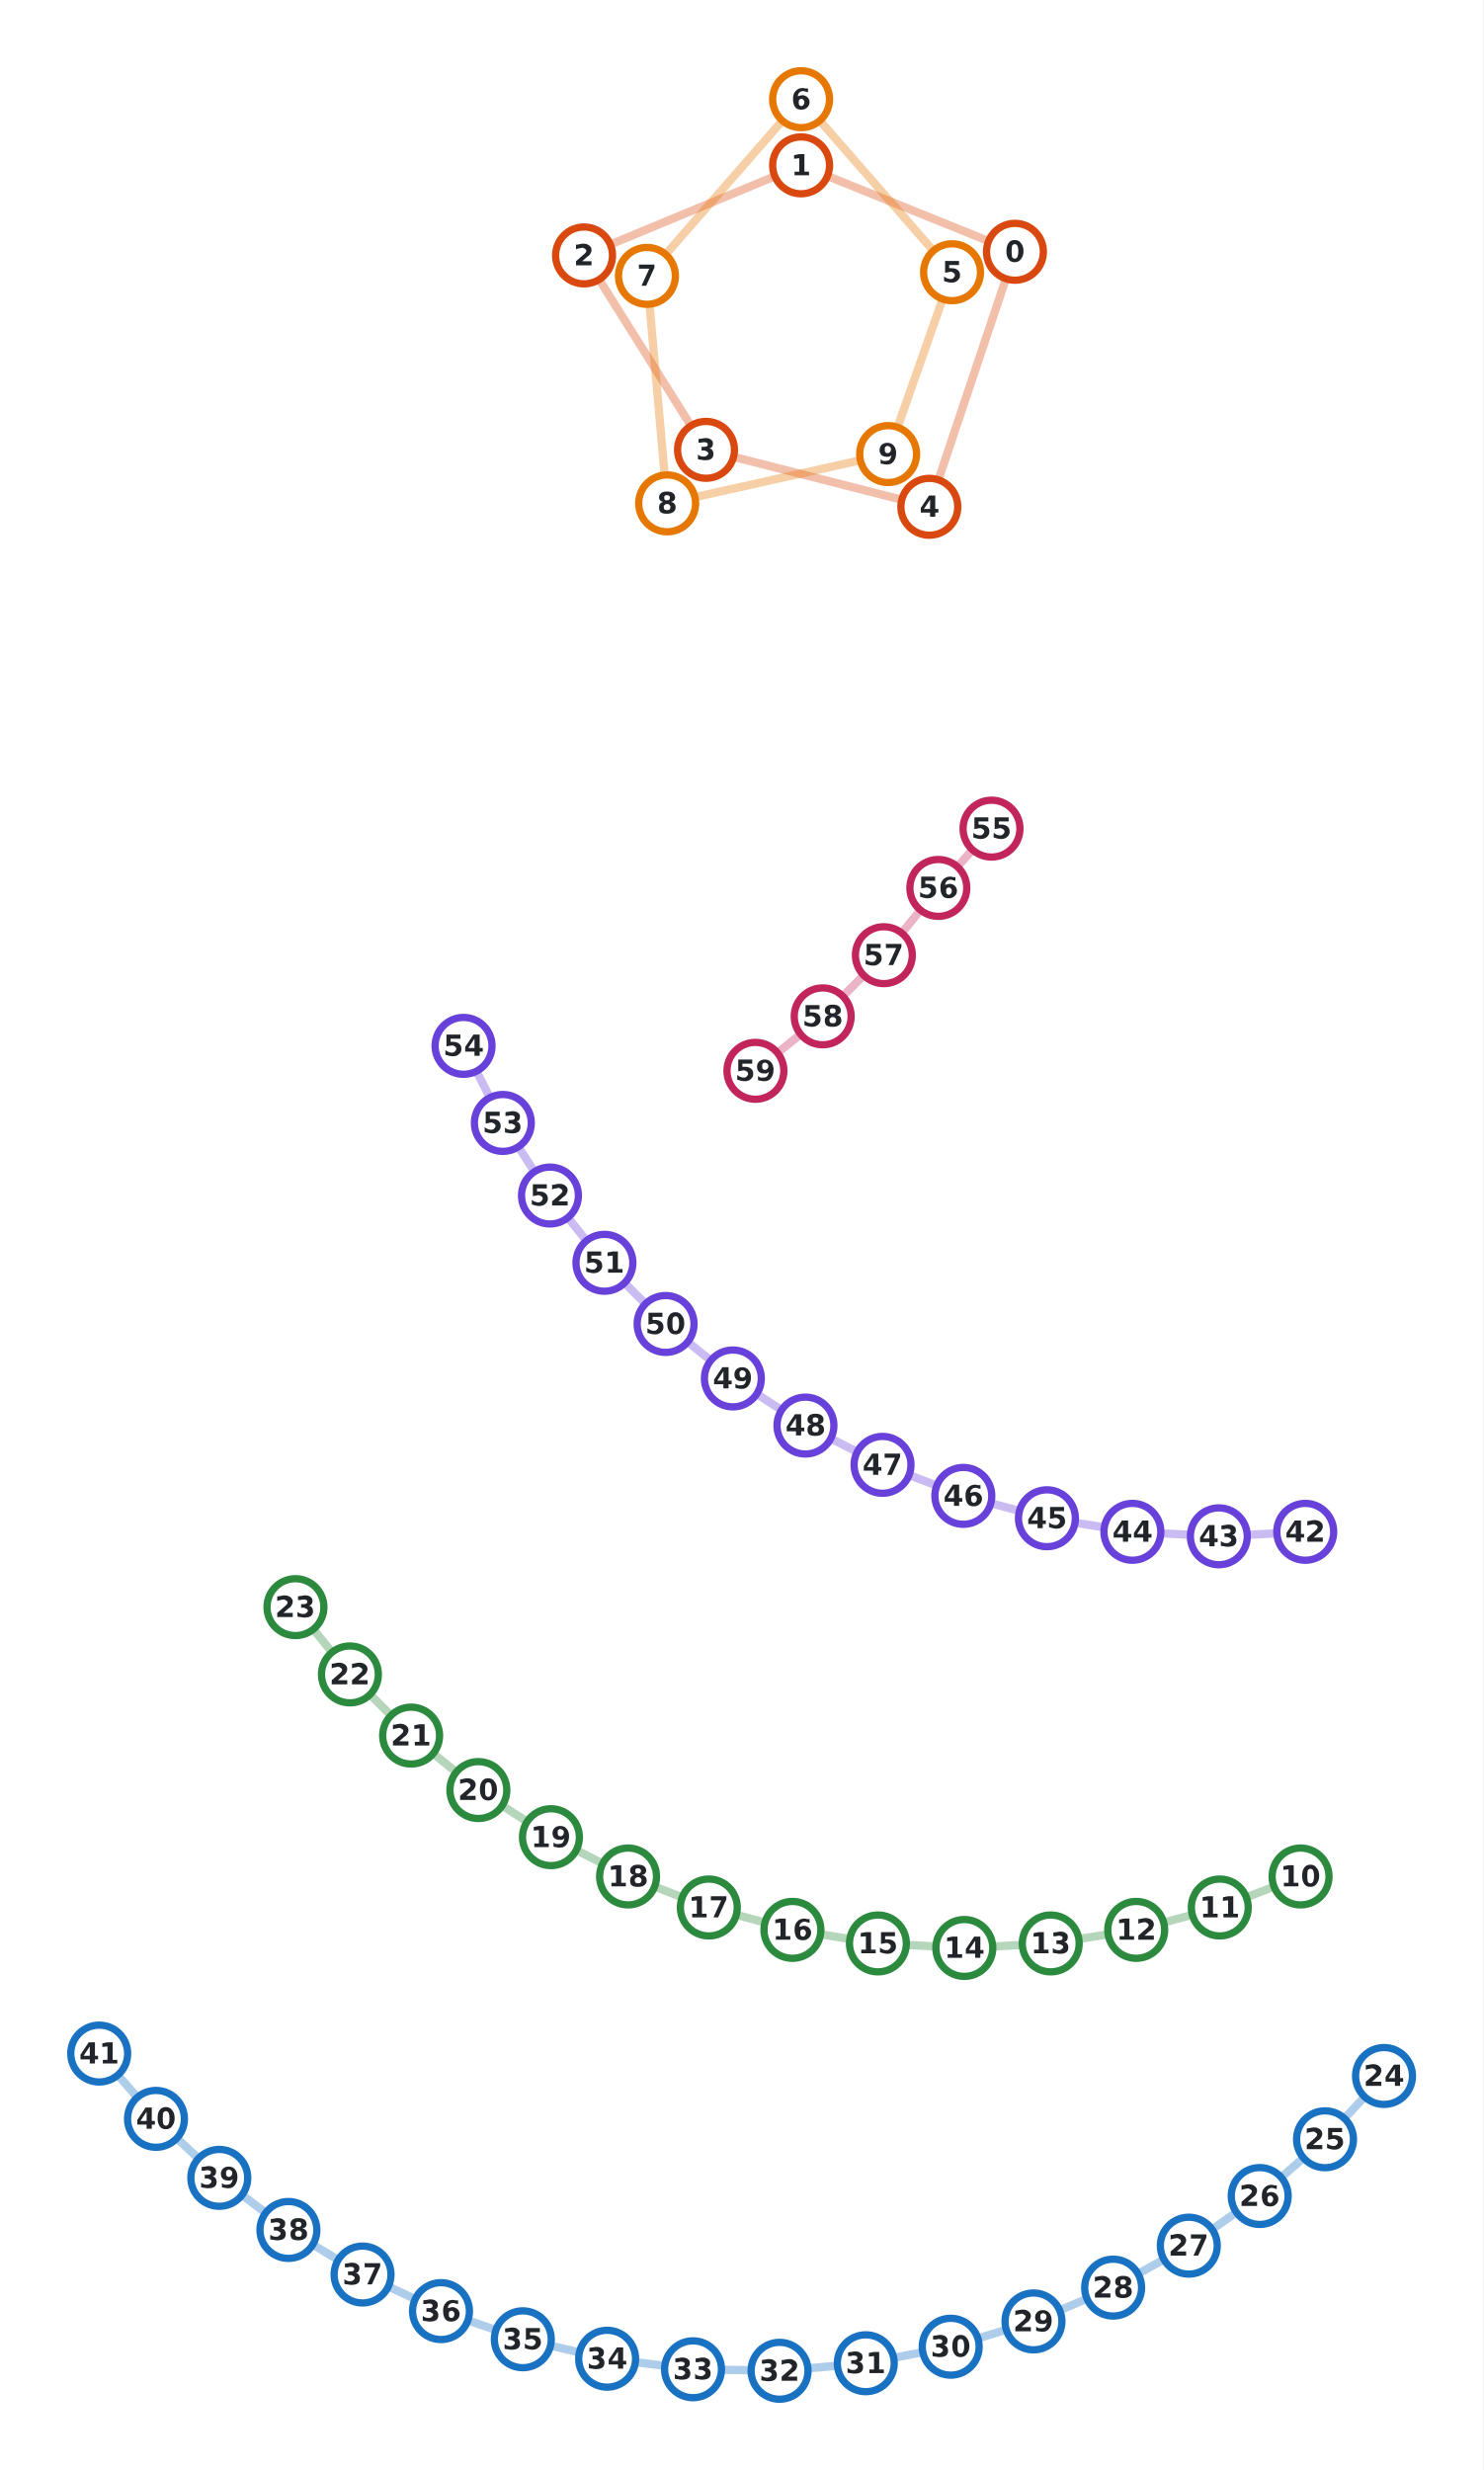
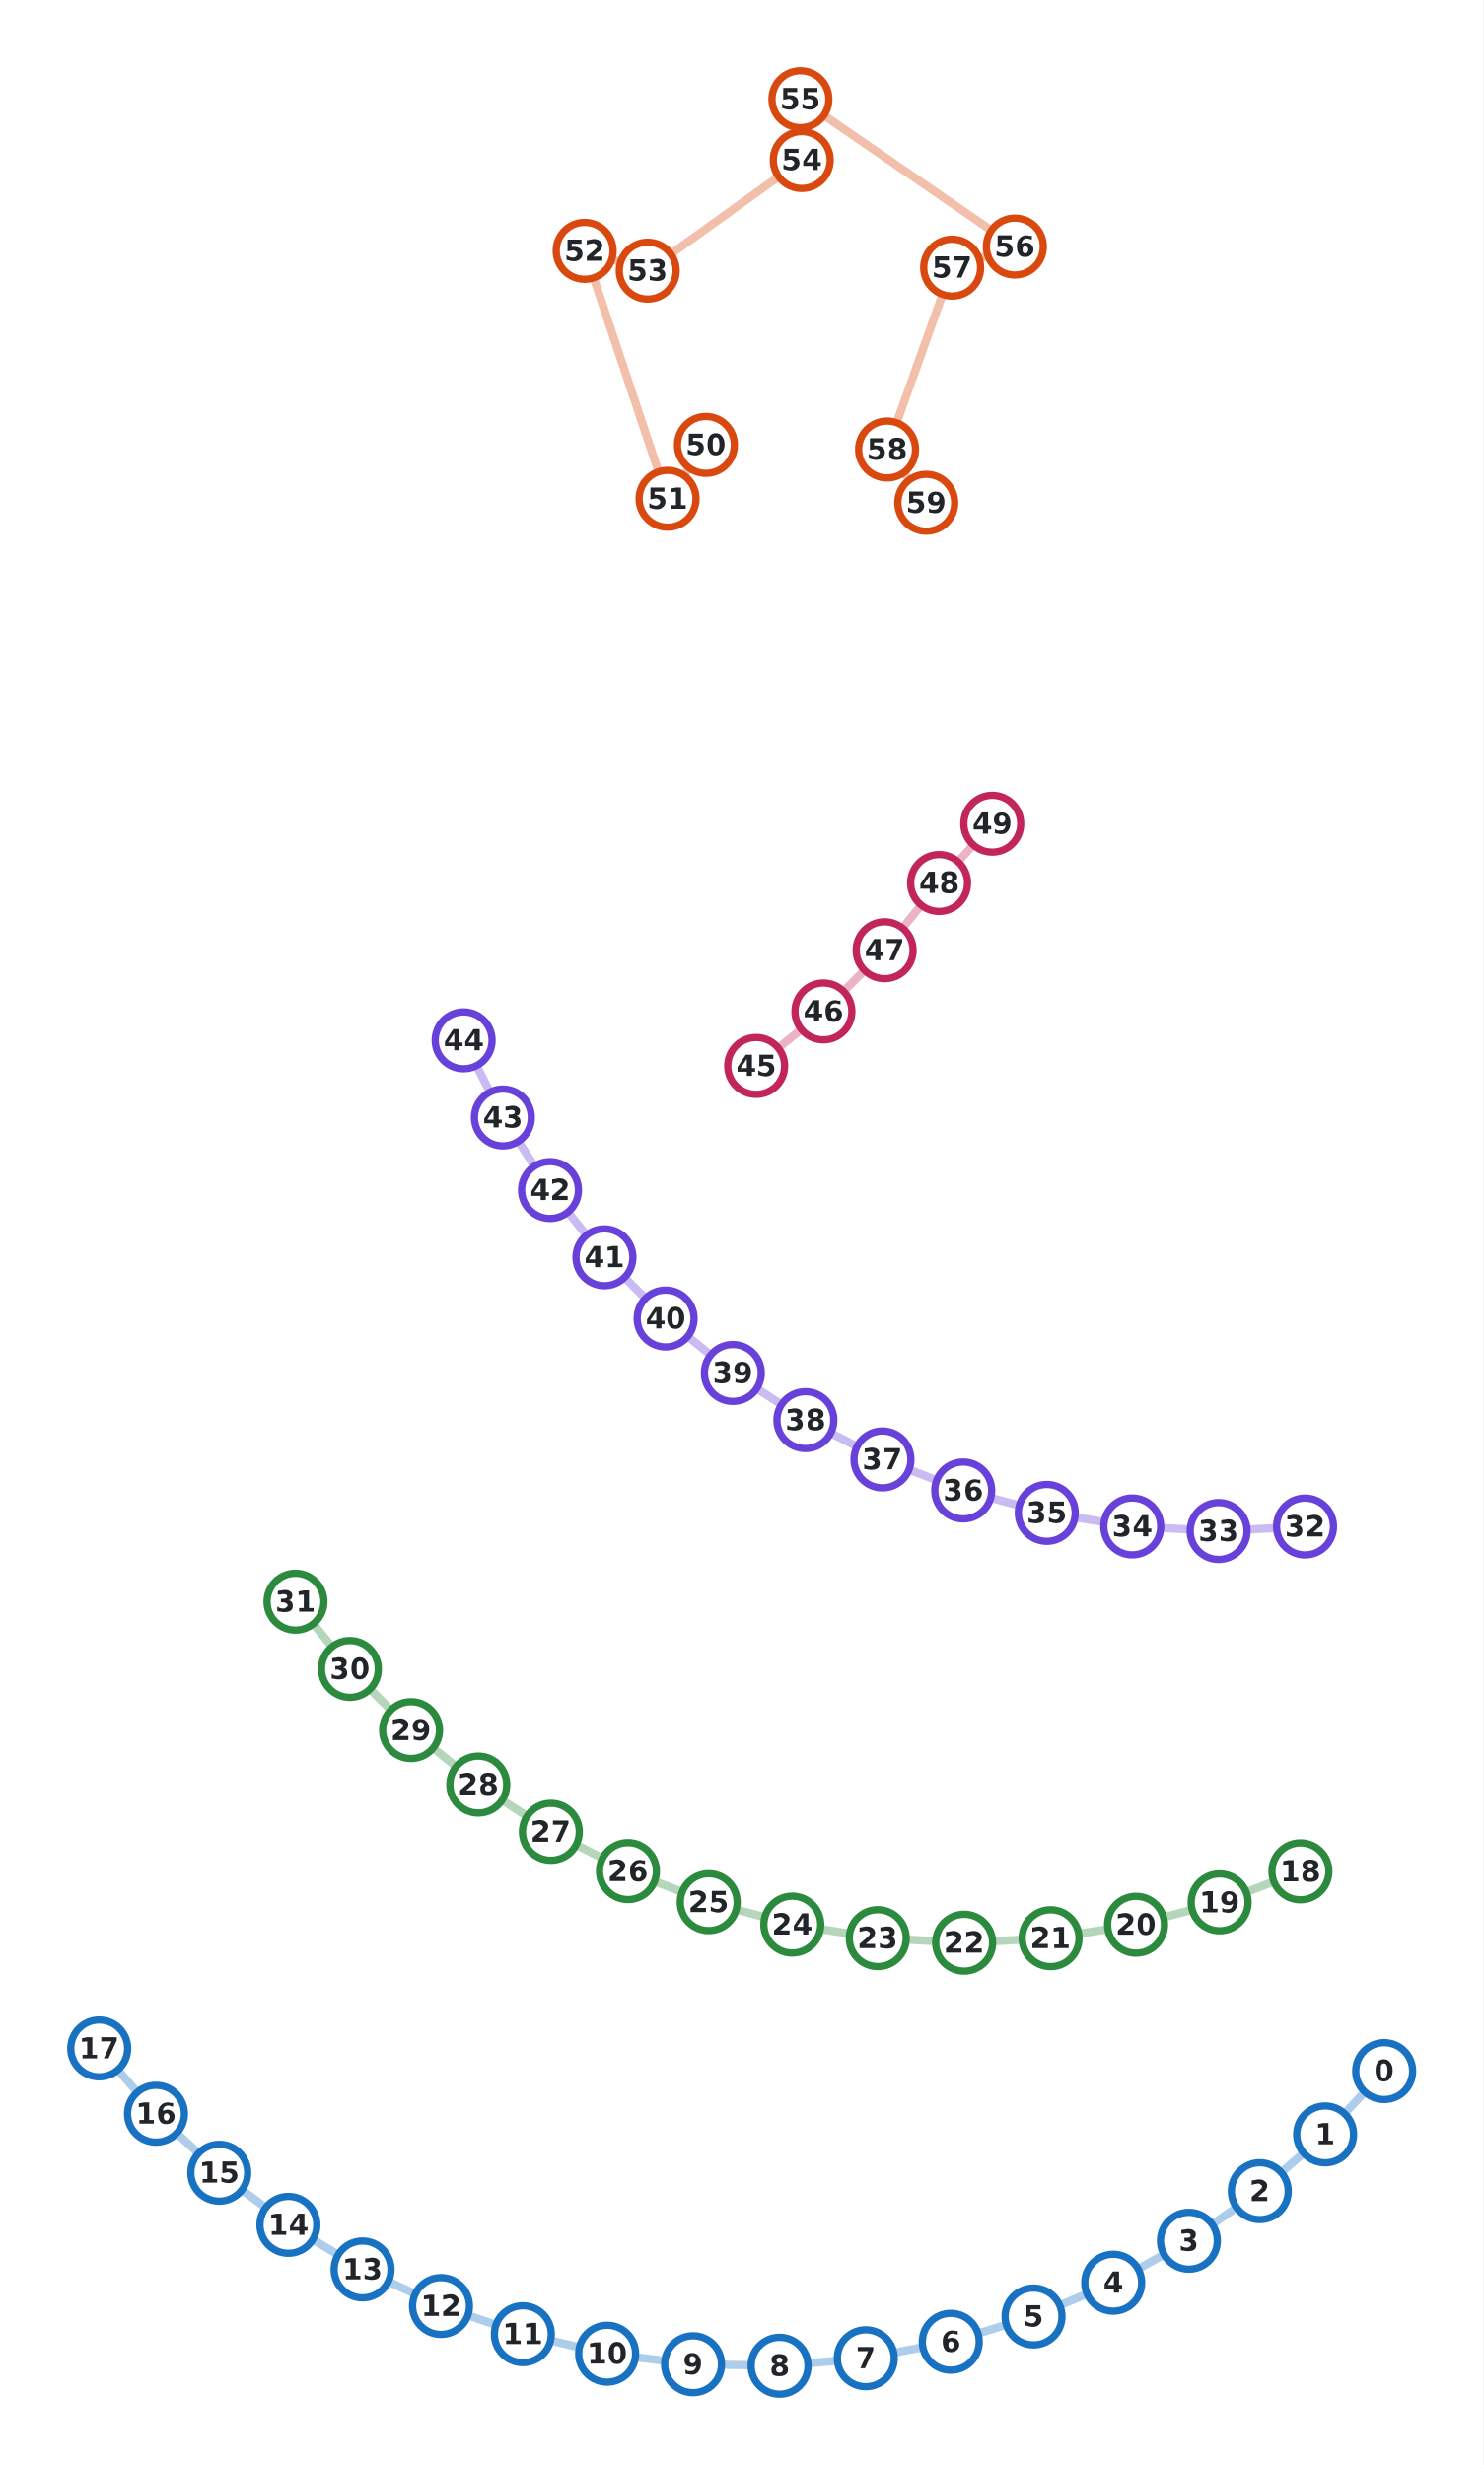
- <svg xmlns="http://www.w3.org/2000/svg" width="44.851mm" height="74.691mm" viewBox="0 0 44.851 74.691">
+ <svg xmlns="http://www.w3.org/2000/svg" width="44.862mm" height="74.552mm" viewBox="0 0 44.862 74.552">
  <rect width="100%" height="100%" fill="#FFFFFF" />
  <g transform="translate(3.000,3.000) scale(1)">
-     <polyline points="27.691,4.614 21.224,2.000 14.661,4.724 18.349,10.603 25.102,12.325 27.691,4.614" fill="none" stroke="#D9480F" stroke-width="0.25" stroke-opacity="0.35" stroke-linecap="round" stroke-linejoin="round" />
-     <polyline points="25.789,5.232 21.224,0.000 16.563,5.342 17.174,12.221 23.856,10.731 25.789,5.232" fill="none" stroke="#E67700" stroke-width="0.25" stroke-opacity="0.35" stroke-linecap="round" stroke-linejoin="round" />
-     <polyline points="36.328,53.743 33.885,54.681 31.358,55.358 28.773,55.768 26.160,55.905 23.547,55.768 20.962,55.358 18.434,54.681 15.992,53.743 13.660,52.555 11.465,51.130 9.432,49.483 7.581,47.633 5.934,45.599" fill="none" stroke="#2B8A3E" stroke-width="0.25" stroke-opacity="0.35" stroke-linecap="round" stroke-linejoin="round" />
-     <polyline points="38.851,59.776 37.067,61.690 35.092,63.406 32.948,64.907 30.660,66.176 28.251,67.198 25.748,67.963 23.180,68.463 20.573,68.691 17.956,68.645 15.359,68.326 12.809,67.738 10.335,66.886 7.963,65.780 5.721,64.432 3.631,62.857 1.717,61.073 0.000,59.098" fill="none" stroke="#1971C2" stroke-width="0.25" stroke-opacity="0.35" stroke-linecap="round" stroke-linejoin="round" />
-     <polyline points="36.469,43.321 33.856,43.457 31.242,43.321 28.658,42.911 26.130,42.234 23.687,41.296 21.356,40.108 19.161,38.683 17.127,37.036 15.277,35.186 13.630,33.152 12.205,30.957 11.017,28.626" fill="none" stroke="#6741D9" stroke-width="0.25" stroke-opacity="0.35" stroke-linecap="round" stroke-linejoin="round" />
-     <polyline points="26.982,22.057 25.374,23.850 23.727,25.884 21.877,27.734 19.843,29.381" fill="none" stroke="#C2255C" stroke-width="0.25" stroke-opacity="0.35" stroke-linecap="round" stroke-linejoin="round" />
-     <circle id="led-0" data-index="0" data-segment="0" cx="27.691" cy="4.614" r="0.86" fill="#FFFFFF" stroke="#D9480F" stroke-width="0.220" />
-     <text x="27.691" y="4.914" text-anchor="middle" font-family="DejaVu Sans, Arial, sans-serif" font-size="0.88" font-weight="bold" fill="#212529">0</text>
-     <circle id="led-1" data-index="1" data-segment="0" cx="21.224" cy="2.000" r="0.86" fill="#FFFFFF" stroke="#D9480F" stroke-width="0.220" />
-     <text x="21.224" y="2.300" text-anchor="middle" font-family="DejaVu Sans, Arial, sans-serif" font-size="0.88" font-weight="bold" fill="#212529">1</text>
-     <circle id="led-2" data-index="2" data-segment="0" cx="14.661" cy="4.724" r="0.86" fill="#FFFFFF" stroke="#D9480F" stroke-width="0.220" />
-     <text x="14.661" y="5.024" text-anchor="middle" font-family="DejaVu Sans, Arial, sans-serif" font-size="0.88" font-weight="bold" fill="#212529">2</text>
-     <circle id="led-3" data-index="3" data-segment="0" cx="18.349" cy="10.603" r="0.86" fill="#FFFFFF" stroke="#D9480F" stroke-width="0.220" />
-     <text x="18.349" y="10.903" text-anchor="middle" font-family="DejaVu Sans, Arial, sans-serif" font-size="0.88" font-weight="bold" fill="#212529">3</text>
-     <circle id="led-4" data-index="4" data-segment="0" cx="25.102" cy="12.325" r="0.86" fill="#FFFFFF" stroke="#D9480F" stroke-width="0.220" />
-     <text x="25.102" y="12.625" text-anchor="middle" font-family="DejaVu Sans, Arial, sans-serif" font-size="0.88" font-weight="bold" fill="#212529">4</text>
-     <circle id="led-5" data-index="5" data-segment="1" cx="25.789" cy="5.232" r="0.86" fill="#FFFFFF" stroke="#E67700" stroke-width="0.220" />
-     <text x="25.789" y="5.532" text-anchor="middle" font-family="DejaVu Sans, Arial, sans-serif" font-size="0.88" font-weight="bold" fill="#212529">5</text>
-     <circle id="led-6" data-index="6" data-segment="1" cx="21.224" cy="0.000" r="0.86" fill="#FFFFFF" stroke="#E67700" stroke-width="0.220" />
-     <text x="21.224" y="0.300" text-anchor="middle" font-family="DejaVu Sans, Arial, sans-serif" font-size="0.88" font-weight="bold" fill="#212529">6</text>
-     <circle id="led-7" data-index="7" data-segment="1" cx="16.563" cy="5.342" r="0.86" fill="#FFFFFF" stroke="#E67700" stroke-width="0.220" />
-     <text x="16.563" y="5.642" text-anchor="middle" font-family="DejaVu Sans, Arial, sans-serif" font-size="0.88" font-weight="bold" fill="#212529">7</text>
-     <circle id="led-8" data-index="8" data-segment="1" cx="17.174" cy="12.221" r="0.86" fill="#FFFFFF" stroke="#E67700" stroke-width="0.220" />
-     <text x="17.174" y="12.521" text-anchor="middle" font-family="DejaVu Sans, Arial, sans-serif" font-size="0.88" font-weight="bold" fill="#212529">8</text>
-     <circle id="led-9" data-index="9" data-segment="1" cx="23.856" cy="10.731" r="0.86" fill="#FFFFFF" stroke="#E67700" stroke-width="0.220" />
-     <text x="23.856" y="11.031" text-anchor="middle" font-family="DejaVu Sans, Arial, sans-serif" font-size="0.88" font-weight="bold" fill="#212529">9</text>
-     <circle id="led-10" data-index="10" data-segment="2" cx="36.328" cy="53.743" r="0.86" fill="#FFFFFF" stroke="#2B8A3E" stroke-width="0.220" />
-     <text x="36.328" y="54.043" text-anchor="middle" font-family="DejaVu Sans, Arial, sans-serif" font-size="0.88" font-weight="bold" fill="#212529">10</text>
-     <circle id="led-11" data-index="11" data-segment="2" cx="33.885" cy="54.681" r="0.86" fill="#FFFFFF" stroke="#2B8A3E" stroke-width="0.220" />
-     <text x="33.885" y="54.981" text-anchor="middle" font-family="DejaVu Sans, Arial, sans-serif" font-size="0.88" font-weight="bold" fill="#212529">11</text>
-     <circle id="led-12" data-index="12" data-segment="2" cx="31.358" cy="55.358" r="0.86" fill="#FFFFFF" stroke="#2B8A3E" stroke-width="0.220" />
-     <text x="31.358" y="55.658" text-anchor="middle" font-family="DejaVu Sans, Arial, sans-serif" font-size="0.88" font-weight="bold" fill="#212529">12</text>
-     <circle id="led-13" data-index="13" data-segment="2" cx="28.773" cy="55.768" r="0.86" fill="#FFFFFF" stroke="#2B8A3E" stroke-width="0.220" />
-     <text x="28.773" y="56.068" text-anchor="middle" font-family="DejaVu Sans, Arial, sans-serif" font-size="0.88" font-weight="bold" fill="#212529">13</text>
-     <circle id="led-14" data-index="14" data-segment="2" cx="26.160" cy="55.905" r="0.86" fill="#FFFFFF" stroke="#2B8A3E" stroke-width="0.220" />
-     <text x="26.160" y="56.205" text-anchor="middle" font-family="DejaVu Sans, Arial, sans-serif" font-size="0.88" font-weight="bold" fill="#212529">14</text>
-     <circle id="led-15" data-index="15" data-segment="2" cx="23.547" cy="55.768" r="0.86" fill="#FFFFFF" stroke="#2B8A3E" stroke-width="0.220" />
-     <text x="23.547" y="56.068" text-anchor="middle" font-family="DejaVu Sans, Arial, sans-serif" font-size="0.88" font-weight="bold" fill="#212529">15</text>
-     <circle id="led-16" data-index="16" data-segment="2" cx="20.962" cy="55.358" r="0.86" fill="#FFFFFF" stroke="#2B8A3E" stroke-width="0.220" />
-     <text x="20.962" y="55.658" text-anchor="middle" font-family="DejaVu Sans, Arial, sans-serif" font-size="0.88" font-weight="bold" fill="#212529">16</text>
-     <circle id="led-17" data-index="17" data-segment="2" cx="18.434" cy="54.681" r="0.86" fill="#FFFFFF" stroke="#2B8A3E" stroke-width="0.220" />
-     <text x="18.434" y="54.981" text-anchor="middle" font-family="DejaVu Sans, Arial, sans-serif" font-size="0.88" font-weight="bold" fill="#212529">17</text>
-     <circle id="led-18" data-index="18" data-segment="2" cx="15.992" cy="53.743" r="0.86" fill="#FFFFFF" stroke="#2B8A3E" stroke-width="0.220" />
-     <text x="15.992" y="54.043" text-anchor="middle" font-family="DejaVu Sans, Arial, sans-serif" font-size="0.88" font-weight="bold" fill="#212529">18</text>
-     <circle id="led-19" data-index="19" data-segment="2" cx="13.660" cy="52.555" r="0.86" fill="#FFFFFF" stroke="#2B8A3E" stroke-width="0.220" />
-     <text x="13.660" y="52.855" text-anchor="middle" font-family="DejaVu Sans, Arial, sans-serif" font-size="0.88" font-weight="bold" fill="#212529">19</text>
-     <circle id="led-20" data-index="20" data-segment="2" cx="11.465" cy="51.130" r="0.86" fill="#FFFFFF" stroke="#2B8A3E" stroke-width="0.220" />
-     <text x="11.465" y="51.430" text-anchor="middle" font-family="DejaVu Sans, Arial, sans-serif" font-size="0.88" font-weight="bold" fill="#212529">20</text>
-     <circle id="led-21" data-index="21" data-segment="2" cx="9.432" cy="49.483" r="0.86" fill="#FFFFFF" stroke="#2B8A3E" stroke-width="0.220" />
-     <text x="9.432" y="49.783" text-anchor="middle" font-family="DejaVu Sans, Arial, sans-serif" font-size="0.88" font-weight="bold" fill="#212529">21</text>
-     <circle id="led-22" data-index="22" data-segment="2" cx="7.581" cy="47.633" r="0.86" fill="#FFFFFF" stroke="#2B8A3E" stroke-width="0.220" />
-     <text x="7.581" y="47.933" text-anchor="middle" font-family="DejaVu Sans, Arial, sans-serif" font-size="0.88" font-weight="bold" fill="#212529">22</text>
-     <circle id="led-23" data-index="23" data-segment="2" cx="5.934" cy="45.599" r="0.86" fill="#FFFFFF" stroke="#2B8A3E" stroke-width="0.220" />
-     <text x="5.934" y="45.899" text-anchor="middle" font-family="DejaVu Sans, Arial, sans-serif" font-size="0.88" font-weight="bold" fill="#212529">23</text>
-     <circle id="led-24" data-index="24" data-segment="3" cx="38.851" cy="59.776" r="0.86" fill="#FFFFFF" stroke="#1971C2" stroke-width="0.220" />
-     <text x="38.851" y="60.076" text-anchor="middle" font-family="DejaVu Sans, Arial, sans-serif" font-size="0.88" font-weight="bold" fill="#212529">24</text>
-     <circle id="led-25" data-index="25" data-segment="3" cx="37.067" cy="61.690" r="0.86" fill="#FFFFFF" stroke="#1971C2" stroke-width="0.220" />
-     <text x="37.067" y="61.990" text-anchor="middle" font-family="DejaVu Sans, Arial, sans-serif" font-size="0.88" font-weight="bold" fill="#212529">25</text>
-     <circle id="led-26" data-index="26" data-segment="3" cx="35.092" cy="63.406" r="0.86" fill="#FFFFFF" stroke="#1971C2" stroke-width="0.220" />
-     <text x="35.092" y="63.706" text-anchor="middle" font-family="DejaVu Sans, Arial, sans-serif" font-size="0.88" font-weight="bold" fill="#212529">26</text>
-     <circle id="led-27" data-index="27" data-segment="3" cx="32.948" cy="64.907" r="0.86" fill="#FFFFFF" stroke="#1971C2" stroke-width="0.220" />
-     <text x="32.948" y="65.207" text-anchor="middle" font-family="DejaVu Sans, Arial, sans-serif" font-size="0.88" font-weight="bold" fill="#212529">27</text>
-     <circle id="led-28" data-index="28" data-segment="3" cx="30.660" cy="66.176" r="0.86" fill="#FFFFFF" stroke="#1971C2" stroke-width="0.220" />
-     <text x="30.660" y="66.476" text-anchor="middle" font-family="DejaVu Sans, Arial, sans-serif" font-size="0.88" font-weight="bold" fill="#212529">28</text>
-     <circle id="led-29" data-index="29" data-segment="3" cx="28.251" cy="67.198" r="0.86" fill="#FFFFFF" stroke="#1971C2" stroke-width="0.220" />
-     <text x="28.251" y="67.498" text-anchor="middle" font-family="DejaVu Sans, Arial, sans-serif" font-size="0.88" font-weight="bold" fill="#212529">29</text>
-     <circle id="led-30" data-index="30" data-segment="3" cx="25.748" cy="67.963" r="0.86" fill="#FFFFFF" stroke="#1971C2" stroke-width="0.220" />
-     <text x="25.748" y="68.263" text-anchor="middle" font-family="DejaVu Sans, Arial, sans-serif" font-size="0.88" font-weight="bold" fill="#212529">30</text>
-     <circle id="led-31" data-index="31" data-segment="3" cx="23.180" cy="68.463" r="0.86" fill="#FFFFFF" stroke="#1971C2" stroke-width="0.220" />
-     <text x="23.180" y="68.763" text-anchor="middle" font-family="DejaVu Sans, Arial, sans-serif" font-size="0.88" font-weight="bold" fill="#212529">31</text>
-     <circle id="led-32" data-index="32" data-segment="3" cx="20.573" cy="68.691" r="0.86" fill="#FFFFFF" stroke="#1971C2" stroke-width="0.220" />
-     <text x="20.573" y="68.991" text-anchor="middle" font-family="DejaVu Sans, Arial, sans-serif" font-size="0.88" font-weight="bold" fill="#212529">32</text>
-     <circle id="led-33" data-index="33" data-segment="3" cx="17.956" cy="68.645" r="0.86" fill="#FFFFFF" stroke="#1971C2" stroke-width="0.220" />
-     <text x="17.956" y="68.945" text-anchor="middle" font-family="DejaVu Sans, Arial, sans-serif" font-size="0.88" font-weight="bold" fill="#212529">33</text>
-     <circle id="led-34" data-index="34" data-segment="3" cx="15.359" cy="68.326" r="0.86" fill="#FFFFFF" stroke="#1971C2" stroke-width="0.220" />
-     <text x="15.359" y="68.626" text-anchor="middle" font-family="DejaVu Sans, Arial, sans-serif" font-size="0.88" font-weight="bold" fill="#212529">34</text>
-     <circle id="led-35" data-index="35" data-segment="3" cx="12.809" cy="67.738" r="0.86" fill="#FFFFFF" stroke="#1971C2" stroke-width="0.220" />
-     <text x="12.809" y="68.038" text-anchor="middle" font-family="DejaVu Sans, Arial, sans-serif" font-size="0.88" font-weight="bold" fill="#212529">35</text>
-     <circle id="led-36" data-index="36" data-segment="3" cx="10.335" cy="66.886" r="0.86" fill="#FFFFFF" stroke="#1971C2" stroke-width="0.220" />
-     <text x="10.335" y="67.186" text-anchor="middle" font-family="DejaVu Sans, Arial, sans-serif" font-size="0.88" font-weight="bold" fill="#212529">36</text>
-     <circle id="led-37" data-index="37" data-segment="3" cx="7.963" cy="65.780" r="0.86" fill="#FFFFFF" stroke="#1971C2" stroke-width="0.220" />
-     <text x="7.963" y="66.080" text-anchor="middle" font-family="DejaVu Sans, Arial, sans-serif" font-size="0.88" font-weight="bold" fill="#212529">37</text>
-     <circle id="led-38" data-index="38" data-segment="3" cx="5.721" cy="64.432" r="0.86" fill="#FFFFFF" stroke="#1971C2" stroke-width="0.220" />
-     <text x="5.721" y="64.732" text-anchor="middle" font-family="DejaVu Sans, Arial, sans-serif" font-size="0.88" font-weight="bold" fill="#212529">38</text>
-     <circle id="led-39" data-index="39" data-segment="3" cx="3.631" cy="62.857" r="0.86" fill="#FFFFFF" stroke="#1971C2" stroke-width="0.220" />
-     <text x="3.631" y="63.157" text-anchor="middle" font-family="DejaVu Sans, Arial, sans-serif" font-size="0.88" font-weight="bold" fill="#212529">39</text>
-     <circle id="led-40" data-index="40" data-segment="3" cx="1.717" cy="61.073" r="0.86" fill="#FFFFFF" stroke="#1971C2" stroke-width="0.220" />
-     <text x="1.717" y="61.373" text-anchor="middle" font-family="DejaVu Sans, Arial, sans-serif" font-size="0.88" font-weight="bold" fill="#212529">40</text>
-     <circle id="led-41" data-index="41" data-segment="3" cx="0.000" cy="59.098" r="0.86" fill="#FFFFFF" stroke="#1971C2" stroke-width="0.220" />
-     <text x="0.000" y="59.398" text-anchor="middle" font-family="DejaVu Sans, Arial, sans-serif" font-size="0.88" font-weight="bold" fill="#212529">41</text>
-     <circle id="led-42" data-index="42" data-segment="4" cx="36.469" cy="43.321" r="0.86" fill="#FFFFFF" stroke="#6741D9" stroke-width="0.220" />
-     <text x="36.469" y="43.621" text-anchor="middle" font-family="DejaVu Sans, Arial, sans-serif" font-size="0.88" font-weight="bold" fill="#212529">42</text>
-     <circle id="led-43" data-index="43" data-segment="4" cx="33.856" cy="43.457" r="0.86" fill="#FFFFFF" stroke="#6741D9" stroke-width="0.220" />
-     <text x="33.856" y="43.757" text-anchor="middle" font-family="DejaVu Sans, Arial, sans-serif" font-size="0.88" font-weight="bold" fill="#212529">43</text>
-     <circle id="led-44" data-index="44" data-segment="4" cx="31.242" cy="43.321" r="0.86" fill="#FFFFFF" stroke="#6741D9" stroke-width="0.220" />
-     <text x="31.242" y="43.621" text-anchor="middle" font-family="DejaVu Sans, Arial, sans-serif" font-size="0.88" font-weight="bold" fill="#212529">44</text>
-     <circle id="led-45" data-index="45" data-segment="4" cx="28.658" cy="42.911" r="0.86" fill="#FFFFFF" stroke="#6741D9" stroke-width="0.220" />
-     <text x="28.658" y="43.211" text-anchor="middle" font-family="DejaVu Sans, Arial, sans-serif" font-size="0.88" font-weight="bold" fill="#212529">45</text>
-     <circle id="led-46" data-index="46" data-segment="4" cx="26.130" cy="42.234" r="0.86" fill="#FFFFFF" stroke="#6741D9" stroke-width="0.220" />
-     <text x="26.130" y="42.534" text-anchor="middle" font-family="DejaVu Sans, Arial, sans-serif" font-size="0.88" font-weight="bold" fill="#212529">46</text>
-     <circle id="led-47" data-index="47" data-segment="4" cx="23.687" cy="41.296" r="0.86" fill="#FFFFFF" stroke="#6741D9" stroke-width="0.220" />
-     <text x="23.687" y="41.596" text-anchor="middle" font-family="DejaVu Sans, Arial, sans-serif" font-size="0.88" font-weight="bold" fill="#212529">47</text>
-     <circle id="led-48" data-index="48" data-segment="4" cx="21.356" cy="40.108" r="0.86" fill="#FFFFFF" stroke="#6741D9" stroke-width="0.220" />
-     <text x="21.356" y="40.408" text-anchor="middle" font-family="DejaVu Sans, Arial, sans-serif" font-size="0.88" font-weight="bold" fill="#212529">48</text>
-     <circle id="led-49" data-index="49" data-segment="4" cx="19.161" cy="38.683" r="0.86" fill="#FFFFFF" stroke="#6741D9" stroke-width="0.220" />
-     <text x="19.161" y="38.983" text-anchor="middle" font-family="DejaVu Sans, Arial, sans-serif" font-size="0.88" font-weight="bold" fill="#212529">49</text>
-     <circle id="led-50" data-index="50" data-segment="4" cx="17.127" cy="37.036" r="0.86" fill="#FFFFFF" stroke="#6741D9" stroke-width="0.220" />
-     <text x="17.127" y="37.336" text-anchor="middle" font-family="DejaVu Sans, Arial, sans-serif" font-size="0.88" font-weight="bold" fill="#212529">50</text>
-     <circle id="led-51" data-index="51" data-segment="4" cx="15.277" cy="35.186" r="0.86" fill="#FFFFFF" stroke="#6741D9" stroke-width="0.220" />
-     <text x="15.277" y="35.486" text-anchor="middle" font-family="DejaVu Sans, Arial, sans-serif" font-size="0.88" font-weight="bold" fill="#212529">51</text>
-     <circle id="led-52" data-index="52" data-segment="4" cx="13.630" cy="33.152" r="0.86" fill="#FFFFFF" stroke="#6741D9" stroke-width="0.220" />
-     <text x="13.630" y="33.452" text-anchor="middle" font-family="DejaVu Sans, Arial, sans-serif" font-size="0.88" font-weight="bold" fill="#212529">52</text>
-     <circle id="led-53" data-index="53" data-segment="4" cx="12.205" cy="30.957" r="0.86" fill="#FFFFFF" stroke="#6741D9" stroke-width="0.220" />
-     <text x="12.205" y="31.258" text-anchor="middle" font-family="DejaVu Sans, Arial, sans-serif" font-size="0.88" font-weight="bold" fill="#212529">53</text>
-     <circle id="led-54" data-index="54" data-segment="4" cx="11.017" cy="28.626" r="0.86" fill="#FFFFFF" stroke="#6741D9" stroke-width="0.220" />
-     <text x="11.017" y="28.926" text-anchor="middle" font-family="DejaVu Sans, Arial, sans-serif" font-size="0.88" font-weight="bold" fill="#212529">54</text>
-     <circle id="led-55" data-index="55" data-segment="5" cx="26.982" cy="22.057" r="0.86" fill="#FFFFFF" stroke="#C2255C" stroke-width="0.220" />
-     <text x="26.982" y="22.357" text-anchor="middle" font-family="DejaVu Sans, Arial, sans-serif" font-size="0.88" font-weight="bold" fill="#212529">55</text>
-     <circle id="led-56" data-index="56" data-segment="5" cx="25.374" cy="23.850" r="0.86" fill="#FFFFFF" stroke="#C2255C" stroke-width="0.220" />
-     <text x="25.374" y="24.150" text-anchor="middle" font-family="DejaVu Sans, Arial, sans-serif" font-size="0.88" font-weight="bold" fill="#212529">56</text>
-     <circle id="led-57" data-index="57" data-segment="5" cx="23.727" cy="25.884" r="0.86" fill="#FFFFFF" stroke="#C2255C" stroke-width="0.220" />
-     <text x="23.727" y="26.184" text-anchor="middle" font-family="DejaVu Sans, Arial, sans-serif" font-size="0.88" font-weight="bold" fill="#212529">57</text>
-     <circle id="led-58" data-index="58" data-segment="5" cx="21.877" cy="27.734" r="0.86" fill="#FFFFFF" stroke="#C2255C" stroke-width="0.220" />
-     <text x="21.877" y="28.034" text-anchor="middle" font-family="DejaVu Sans, Arial, sans-serif" font-size="0.88" font-weight="bold" fill="#212529">58</text>
-     <circle id="led-59" data-index="59" data-segment="5" cx="19.843" cy="29.381" r="0.86" fill="#FFFFFF" stroke="#C2255C" stroke-width="0.220" />
-     <text x="19.843" y="29.681" text-anchor="middle" font-family="DejaVu Sans, Arial, sans-serif" font-size="0.88" font-weight="bold" fill="#212529">59</text>
+     <polyline points="38.862,59.639 37.076,61.553 35.100,63.270 32.956,64.770 30.667,66.039 28.257,67.060 25.754,67.825 23.184,68.324 20.577,68.551 17.960,68.505 15.362,68.186 12.812,67.596 10.337,66.744 7.965,65.637 5.722,64.289 3.631,62.713 1.717,60.928 0.000,58.952" fill="none" stroke="#1971C2" stroke-width="0.25" stroke-opacity="0.35" stroke-linecap="round" stroke-linejoin="round" />
+     <polyline points="36.328,53.597 33.885,54.534 31.357,55.211 28.773,55.619 26.159,55.755 23.546,55.617 20.961,55.207 18.434,54.529 15.991,53.590 13.660,52.402 11.465,50.975 9.432,49.328 7.582,47.477 5.936,45.442" fill="none" stroke="#2B8A3E" stroke-width="0.25" stroke-opacity="0.35" stroke-linecap="round" stroke-linejoin="round" />
+     <polyline points="36.468,43.168 33.855,43.304 31.243,43.166 28.658,42.756 26.131,42.078 23.688,41.139 21.357,39.950 19.163,38.524 17.130,36.877 15.280,35.026 13.634,32.992 12.209,30.797 11.022,28.464" fill="none" stroke="#6741D9" stroke-width="0.25" stroke-opacity="0.35" stroke-linecap="round" stroke-linejoin="round" />
+     <polyline points="19.869,29.238 21.903,27.590 23.754,25.739 25.401,23.705 27.009,21.911" fill="none" stroke="#C2255C" stroke-width="0.25" stroke-opacity="0.35" stroke-linecap="round" stroke-linejoin="round" />
+     <polyline points="18.349,10.456 17.189,12.085 14.681,4.587 16.589,5.186 21.247,1.840 21.207,0.000 27.692,4.457 25.796,5.095 23.828,10.595 25.013,12.206" fill="none" stroke="#D9480F" stroke-width="0.25" stroke-opacity="0.35" stroke-linecap="round" stroke-linejoin="round" />
+     <circle id="led-0" data-index="0" data-segment="0" cx="38.862" cy="59.639" r="0.86" fill="#FFFFFF" stroke="#1971C2" stroke-width="0.220" />
+     <text x="38.862" y="59.939" text-anchor="middle" font-family="DejaVu Sans, Arial, sans-serif" font-size="0.88" font-weight="bold" fill="#212529">0</text>
+     <circle id="led-1" data-index="1" data-segment="0" cx="37.076" cy="61.553" r="0.86" fill="#FFFFFF" stroke="#1971C2" stroke-width="0.220" />
+     <text x="37.076" y="61.853" text-anchor="middle" font-family="DejaVu Sans, Arial, sans-serif" font-size="0.88" font-weight="bold" fill="#212529">1</text>
+     <circle id="led-2" data-index="2" data-segment="0" cx="35.100" cy="63.270" r="0.86" fill="#FFFFFF" stroke="#1971C2" stroke-width="0.220" />
+     <text x="35.100" y="63.570" text-anchor="middle" font-family="DejaVu Sans, Arial, sans-serif" font-size="0.88" font-weight="bold" fill="#212529">2</text>
+     <circle id="led-3" data-index="3" data-segment="0" cx="32.956" cy="64.770" r="0.86" fill="#FFFFFF" stroke="#1971C2" stroke-width="0.220" />
+     <text x="32.956" y="65.070" text-anchor="middle" font-family="DejaVu Sans, Arial, sans-serif" font-size="0.88" font-weight="bold" fill="#212529">3</text>
+     <circle id="led-4" data-index="4" data-segment="0" cx="30.667" cy="66.039" r="0.86" fill="#FFFFFF" stroke="#1971C2" stroke-width="0.220" />
+     <text x="30.667" y="66.339" text-anchor="middle" font-family="DejaVu Sans, Arial, sans-serif" font-size="0.88" font-weight="bold" fill="#212529">4</text>
+     <circle id="led-5" data-index="5" data-segment="0" cx="28.257" cy="67.060" r="0.86" fill="#FFFFFF" stroke="#1971C2" stroke-width="0.220" />
+     <text x="28.257" y="67.360" text-anchor="middle" font-family="DejaVu Sans, Arial, sans-serif" font-size="0.88" font-weight="bold" fill="#212529">5</text>
+     <circle id="led-6" data-index="6" data-segment="0" cx="25.754" cy="67.825" r="0.86" fill="#FFFFFF" stroke="#1971C2" stroke-width="0.220" />
+     <text x="25.754" y="68.125" text-anchor="middle" font-family="DejaVu Sans, Arial, sans-serif" font-size="0.88" font-weight="bold" fill="#212529">6</text>
+     <circle id="led-7" data-index="7" data-segment="0" cx="23.184" cy="68.324" r="0.86" fill="#FFFFFF" stroke="#1971C2" stroke-width="0.220" />
+     <text x="23.184" y="68.624" text-anchor="middle" font-family="DejaVu Sans, Arial, sans-serif" font-size="0.88" font-weight="bold" fill="#212529">7</text>
+     <circle id="led-8" data-index="8" data-segment="0" cx="20.577" cy="68.551" r="0.86" fill="#FFFFFF" stroke="#1971C2" stroke-width="0.220" />
+     <text x="20.577" y="68.851" text-anchor="middle" font-family="DejaVu Sans, Arial, sans-serif" font-size="0.88" font-weight="bold" fill="#212529">8</text>
+     <circle id="led-9" data-index="9" data-segment="0" cx="17.960" cy="68.505" r="0.86" fill="#FFFFFF" stroke="#1971C2" stroke-width="0.220" />
+     <text x="17.960" y="68.805" text-anchor="middle" font-family="DejaVu Sans, Arial, sans-serif" font-size="0.88" font-weight="bold" fill="#212529">9</text>
+     <circle id="led-10" data-index="10" data-segment="0" cx="15.362" cy="68.186" r="0.86" fill="#FFFFFF" stroke="#1971C2" stroke-width="0.220" />
+     <text x="15.362" y="68.486" text-anchor="middle" font-family="DejaVu Sans, Arial, sans-serif" font-size="0.88" font-weight="bold" fill="#212529">10</text>
+     <circle id="led-11" data-index="11" data-segment="0" cx="12.812" cy="67.596" r="0.86" fill="#FFFFFF" stroke="#1971C2" stroke-width="0.220" />
+     <text x="12.812" y="67.896" text-anchor="middle" font-family="DejaVu Sans, Arial, sans-serif" font-size="0.88" font-weight="bold" fill="#212529">11</text>
+     <circle id="led-12" data-index="12" data-segment="0" cx="10.337" cy="66.744" r="0.86" fill="#FFFFFF" stroke="#1971C2" stroke-width="0.220" />
+     <text x="10.337" y="67.044" text-anchor="middle" font-family="DejaVu Sans, Arial, sans-serif" font-size="0.88" font-weight="bold" fill="#212529">12</text>
+     <circle id="led-13" data-index="13" data-segment="0" cx="7.965" cy="65.637" r="0.86" fill="#FFFFFF" stroke="#1971C2" stroke-width="0.220" />
+     <text x="7.965" y="65.937" text-anchor="middle" font-family="DejaVu Sans, Arial, sans-serif" font-size="0.88" font-weight="bold" fill="#212529">13</text>
+     <circle id="led-14" data-index="14" data-segment="0" cx="5.722" cy="64.289" r="0.86" fill="#FFFFFF" stroke="#1971C2" stroke-width="0.220" />
+     <text x="5.722" y="64.589" text-anchor="middle" font-family="DejaVu Sans, Arial, sans-serif" font-size="0.88" font-weight="bold" fill="#212529">14</text>
+     <circle id="led-15" data-index="15" data-segment="0" cx="3.631" cy="62.713" r="0.86" fill="#FFFFFF" stroke="#1971C2" stroke-width="0.220" />
+     <text x="3.631" y="63.013" text-anchor="middle" font-family="DejaVu Sans, Arial, sans-serif" font-size="0.88" font-weight="bold" fill="#212529">15</text>
+     <circle id="led-16" data-index="16" data-segment="0" cx="1.717" cy="60.928" r="0.86" fill="#FFFFFF" stroke="#1971C2" stroke-width="0.220" />
+     <text x="1.717" y="61.228" text-anchor="middle" font-family="DejaVu Sans, Arial, sans-serif" font-size="0.88" font-weight="bold" fill="#212529">16</text>
+     <circle id="led-17" data-index="17" data-segment="0" cx="0.000" cy="58.952" r="0.86" fill="#FFFFFF" stroke="#1971C2" stroke-width="0.220" />
+     <text x="0.000" y="59.252" text-anchor="middle" font-family="DejaVu Sans, Arial, sans-serif" font-size="0.88" font-weight="bold" fill="#212529">17</text>
+     <circle id="led-18" data-index="18" data-segment="1" cx="36.328" cy="53.597" r="0.86" fill="#FFFFFF" stroke="#2B8A3E" stroke-width="0.220" />
+     <text x="36.328" y="53.897" text-anchor="middle" font-family="DejaVu Sans, Arial, sans-serif" font-size="0.88" font-weight="bold" fill="#212529">18</text>
+     <circle id="led-19" data-index="19" data-segment="1" cx="33.885" cy="54.534" r="0.86" fill="#FFFFFF" stroke="#2B8A3E" stroke-width="0.220" />
+     <text x="33.885" y="54.834" text-anchor="middle" font-family="DejaVu Sans, Arial, sans-serif" font-size="0.88" font-weight="bold" fill="#212529">19</text>
+     <circle id="led-20" data-index="20" data-segment="1" cx="31.357" cy="55.211" r="0.86" fill="#FFFFFF" stroke="#2B8A3E" stroke-width="0.220" />
+     <text x="31.357" y="55.511" text-anchor="middle" font-family="DejaVu Sans, Arial, sans-serif" font-size="0.88" font-weight="bold" fill="#212529">20</text>
+     <circle id="led-21" data-index="21" data-segment="1" cx="28.773" cy="55.619" r="0.86" fill="#FFFFFF" stroke="#2B8A3E" stroke-width="0.220" />
+     <text x="28.773" y="55.919" text-anchor="middle" font-family="DejaVu Sans, Arial, sans-serif" font-size="0.88" font-weight="bold" fill="#212529">21</text>
+     <circle id="led-22" data-index="22" data-segment="1" cx="26.159" cy="55.755" r="0.86" fill="#FFFFFF" stroke="#2B8A3E" stroke-width="0.220" />
+     <text x="26.159" y="56.055" text-anchor="middle" font-family="DejaVu Sans, Arial, sans-serif" font-size="0.88" font-weight="bold" fill="#212529">22</text>
+     <circle id="led-23" data-index="23" data-segment="1" cx="23.546" cy="55.617" r="0.86" fill="#FFFFFF" stroke="#2B8A3E" stroke-width="0.220" />
+     <text x="23.546" y="55.917" text-anchor="middle" font-family="DejaVu Sans, Arial, sans-serif" font-size="0.88" font-weight="bold" fill="#212529">23</text>
+     <circle id="led-24" data-index="24" data-segment="1" cx="20.961" cy="55.207" r="0.86" fill="#FFFFFF" stroke="#2B8A3E" stroke-width="0.220" />
+     <text x="20.961" y="55.507" text-anchor="middle" font-family="DejaVu Sans, Arial, sans-serif" font-size="0.88" font-weight="bold" fill="#212529">24</text>
+     <circle id="led-25" data-index="25" data-segment="1" cx="18.434" cy="54.529" r="0.86" fill="#FFFFFF" stroke="#2B8A3E" stroke-width="0.220" />
+     <text x="18.434" y="54.829" text-anchor="middle" font-family="DejaVu Sans, Arial, sans-serif" font-size="0.88" font-weight="bold" fill="#212529">25</text>
+     <circle id="led-26" data-index="26" data-segment="1" cx="15.991" cy="53.590" r="0.86" fill="#FFFFFF" stroke="#2B8A3E" stroke-width="0.220" />
+     <text x="15.991" y="53.890" text-anchor="middle" font-family="DejaVu Sans, Arial, sans-serif" font-size="0.88" font-weight="bold" fill="#212529">26</text>
+     <circle id="led-27" data-index="27" data-segment="1" cx="13.660" cy="52.402" r="0.86" fill="#FFFFFF" stroke="#2B8A3E" stroke-width="0.220" />
+     <text x="13.660" y="52.702" text-anchor="middle" font-family="DejaVu Sans, Arial, sans-serif" font-size="0.88" font-weight="bold" fill="#212529">27</text>
+     <circle id="led-28" data-index="28" data-segment="1" cx="11.465" cy="50.975" r="0.86" fill="#FFFFFF" stroke="#2B8A3E" stroke-width="0.220" />
+     <text x="11.465" y="51.275" text-anchor="middle" font-family="DejaVu Sans, Arial, sans-serif" font-size="0.88" font-weight="bold" fill="#212529">28</text>
+     <circle id="led-29" data-index="29" data-segment="1" cx="9.432" cy="49.328" r="0.86" fill="#FFFFFF" stroke="#2B8A3E" stroke-width="0.220" />
+     <text x="9.432" y="49.628" text-anchor="middle" font-family="DejaVu Sans, Arial, sans-serif" font-size="0.88" font-weight="bold" fill="#212529">29</text>
+     <circle id="led-30" data-index="30" data-segment="1" cx="7.582" cy="47.477" r="0.86" fill="#FFFFFF" stroke="#2B8A3E" stroke-width="0.220" />
+     <text x="7.582" y="47.777" text-anchor="middle" font-family="DejaVu Sans, Arial, sans-serif" font-size="0.88" font-weight="bold" fill="#212529">30</text>
+     <circle id="led-31" data-index="31" data-segment="1" cx="5.936" cy="45.442" r="0.86" fill="#FFFFFF" stroke="#2B8A3E" stroke-width="0.220" />
+     <text x="5.936" y="45.742" text-anchor="middle" font-family="DejaVu Sans, Arial, sans-serif" font-size="0.88" font-weight="bold" fill="#212529">31</text>
+     <circle id="led-32" data-index="32" data-segment="2" cx="36.468" cy="43.168" r="0.86" fill="#FFFFFF" stroke="#6741D9" stroke-width="0.220" />
+     <text x="36.468" y="43.468" text-anchor="middle" font-family="DejaVu Sans, Arial, sans-serif" font-size="0.88" font-weight="bold" fill="#212529">32</text>
+     <circle id="led-33" data-index="33" data-segment="2" cx="33.855" cy="43.304" r="0.86" fill="#FFFFFF" stroke="#6741D9" stroke-width="0.220" />
+     <text x="33.855" y="43.604" text-anchor="middle" font-family="DejaVu Sans, Arial, sans-serif" font-size="0.88" font-weight="bold" fill="#212529">33</text>
+     <circle id="led-34" data-index="34" data-segment="2" cx="31.243" cy="43.166" r="0.86" fill="#FFFFFF" stroke="#6741D9" stroke-width="0.220" />
+     <text x="31.243" y="43.466" text-anchor="middle" font-family="DejaVu Sans, Arial, sans-serif" font-size="0.88" font-weight="bold" fill="#212529">34</text>
+     <circle id="led-35" data-index="35" data-segment="2" cx="28.658" cy="42.756" r="0.86" fill="#FFFFFF" stroke="#6741D9" stroke-width="0.220" />
+     <text x="28.658" y="43.056" text-anchor="middle" font-family="DejaVu Sans, Arial, sans-serif" font-size="0.88" font-weight="bold" fill="#212529">35</text>
+     <circle id="led-36" data-index="36" data-segment="2" cx="26.131" cy="42.078" r="0.86" fill="#FFFFFF" stroke="#6741D9" stroke-width="0.220" />
+     <text x="26.131" y="42.378" text-anchor="middle" font-family="DejaVu Sans, Arial, sans-serif" font-size="0.88" font-weight="bold" fill="#212529">36</text>
+     <circle id="led-37" data-index="37" data-segment="2" cx="23.688" cy="41.139" r="0.86" fill="#FFFFFF" stroke="#6741D9" stroke-width="0.220" />
+     <text x="23.688" y="41.439" text-anchor="middle" font-family="DejaVu Sans, Arial, sans-serif" font-size="0.88" font-weight="bold" fill="#212529">37</text>
+     <circle id="led-38" data-index="38" data-segment="2" cx="21.357" cy="39.950" r="0.86" fill="#FFFFFF" stroke="#6741D9" stroke-width="0.220" />
+     <text x="21.357" y="40.250" text-anchor="middle" font-family="DejaVu Sans, Arial, sans-serif" font-size="0.88" font-weight="bold" fill="#212529">38</text>
+     <circle id="led-39" data-index="39" data-segment="2" cx="19.163" cy="38.524" r="0.86" fill="#FFFFFF" stroke="#6741D9" stroke-width="0.220" />
+     <text x="19.163" y="38.824" text-anchor="middle" font-family="DejaVu Sans, Arial, sans-serif" font-size="0.88" font-weight="bold" fill="#212529">39</text>
+     <circle id="led-40" data-index="40" data-segment="2" cx="17.130" cy="36.877" r="0.86" fill="#FFFFFF" stroke="#6741D9" stroke-width="0.220" />
+     <text x="17.130" y="37.177" text-anchor="middle" font-family="DejaVu Sans, Arial, sans-serif" font-size="0.88" font-weight="bold" fill="#212529">40</text>
+     <circle id="led-41" data-index="41" data-segment="2" cx="15.280" cy="35.026" r="0.86" fill="#FFFFFF" stroke="#6741D9" stroke-width="0.220" />
+     <text x="15.280" y="35.326" text-anchor="middle" font-family="DejaVu Sans, Arial, sans-serif" font-size="0.88" font-weight="bold" fill="#212529">41</text>
+     <circle id="led-42" data-index="42" data-segment="2" cx="13.634" cy="32.992" r="0.86" fill="#FFFFFF" stroke="#6741D9" stroke-width="0.220" />
+     <text x="13.634" y="33.292" text-anchor="middle" font-family="DejaVu Sans, Arial, sans-serif" font-size="0.88" font-weight="bold" fill="#212529">42</text>
+     <circle id="led-43" data-index="43" data-segment="2" cx="12.209" cy="30.797" r="0.86" fill="#FFFFFF" stroke="#6741D9" stroke-width="0.220" />
+     <text x="12.209" y="31.097" text-anchor="middle" font-family="DejaVu Sans, Arial, sans-serif" font-size="0.88" font-weight="bold" fill="#212529">43</text>
+     <circle id="led-44" data-index="44" data-segment="2" cx="11.022" cy="28.464" r="0.86" fill="#FFFFFF" stroke="#6741D9" stroke-width="0.220" />
+     <text x="11.022" y="28.764" text-anchor="middle" font-family="DejaVu Sans, Arial, sans-serif" font-size="0.88" font-weight="bold" fill="#212529">44</text>
+     <circle id="led-45" data-index="45" data-segment="3" cx="19.869" cy="29.238" r="0.86" fill="#FFFFFF" stroke="#C2255C" stroke-width="0.220" />
+     <text x="19.869" y="29.538" text-anchor="middle" font-family="DejaVu Sans, Arial, sans-serif" font-size="0.88" font-weight="bold" fill="#212529">45</text>
+     <circle id="led-46" data-index="46" data-segment="3" cx="21.903" cy="27.590" r="0.86" fill="#FFFFFF" stroke="#C2255C" stroke-width="0.220" />
+     <text x="21.903" y="27.890" text-anchor="middle" font-family="DejaVu Sans, Arial, sans-serif" font-size="0.88" font-weight="bold" fill="#212529">46</text>
+     <circle id="led-47" data-index="47" data-segment="3" cx="23.754" cy="25.739" r="0.86" fill="#FFFFFF" stroke="#C2255C" stroke-width="0.220" />
+     <text x="23.754" y="26.039" text-anchor="middle" font-family="DejaVu Sans, Arial, sans-serif" font-size="0.88" font-weight="bold" fill="#212529">47</text>
+     <circle id="led-48" data-index="48" data-segment="3" cx="25.401" cy="23.705" r="0.86" fill="#FFFFFF" stroke="#C2255C" stroke-width="0.220" />
+     <text x="25.401" y="24.005" text-anchor="middle" font-family="DejaVu Sans, Arial, sans-serif" font-size="0.88" font-weight="bold" fill="#212529">48</text>
+     <circle id="led-49" data-index="49" data-segment="3" cx="27.009" cy="21.911" r="0.86" fill="#FFFFFF" stroke="#C2255C" stroke-width="0.220" />
+     <text x="27.009" y="22.211" text-anchor="middle" font-family="DejaVu Sans, Arial, sans-serif" font-size="0.88" font-weight="bold" fill="#212529">49</text>
+     <circle id="led-50" data-index="50" data-segment="4" cx="18.349" cy="10.456" r="0.86" fill="#FFFFFF" stroke="#D9480F" stroke-width="0.220" />
+     <text x="18.349" y="10.756" text-anchor="middle" font-family="DejaVu Sans, Arial, sans-serif" font-size="0.88" font-weight="bold" fill="#212529">50</text>
+     <circle id="led-51" data-index="51" data-segment="4" cx="17.189" cy="12.085" r="0.86" fill="#FFFFFF" stroke="#D9480F" stroke-width="0.220" />
+     <text x="17.189" y="12.385" text-anchor="middle" font-family="DejaVu Sans, Arial, sans-serif" font-size="0.88" font-weight="bold" fill="#212529">51</text>
+     <circle id="led-52" data-index="52" data-segment="4" cx="14.681" cy="4.587" r="0.86" fill="#FFFFFF" stroke="#D9480F" stroke-width="0.220" />
+     <text x="14.681" y="4.887" text-anchor="middle" font-family="DejaVu Sans, Arial, sans-serif" font-size="0.88" font-weight="bold" fill="#212529">52</text>
+     <circle id="led-53" data-index="53" data-segment="4" cx="16.589" cy="5.186" r="0.86" fill="#FFFFFF" stroke="#D9480F" stroke-width="0.220" />
+     <text x="16.589" y="5.486" text-anchor="middle" font-family="DejaVu Sans, Arial, sans-serif" font-size="0.88" font-weight="bold" fill="#212529">53</text>
+     <circle id="led-54" data-index="54" data-segment="4" cx="21.247" cy="1.840" r="0.86" fill="#FFFFFF" stroke="#D9480F" stroke-width="0.220" />
+     <text x="21.247" y="2.140" text-anchor="middle" font-family="DejaVu Sans, Arial, sans-serif" font-size="0.88" font-weight="bold" fill="#212529">54</text>
+     <circle id="led-55" data-index="55" data-segment="4" cx="21.207" cy="0.000" r="0.86" fill="#FFFFFF" stroke="#D9480F" stroke-width="0.220" />
+     <text x="21.207" y="0.300" text-anchor="middle" font-family="DejaVu Sans, Arial, sans-serif" font-size="0.88" font-weight="bold" fill="#212529">55</text>
+     <circle id="led-56" data-index="56" data-segment="4" cx="27.692" cy="4.457" r="0.86" fill="#FFFFFF" stroke="#D9480F" stroke-width="0.220" />
+     <text x="27.692" y="4.757" text-anchor="middle" font-family="DejaVu Sans, Arial, sans-serif" font-size="0.88" font-weight="bold" fill="#212529">56</text>
+     <circle id="led-57" data-index="57" data-segment="4" cx="25.796" cy="5.095" r="0.86" fill="#FFFFFF" stroke="#D9480F" stroke-width="0.220" />
+     <text x="25.796" y="5.395" text-anchor="middle" font-family="DejaVu Sans, Arial, sans-serif" font-size="0.88" font-weight="bold" fill="#212529">57</text>
+     <circle id="led-58" data-index="58" data-segment="4" cx="23.828" cy="10.595" r="0.86" fill="#FFFFFF" stroke="#D9480F" stroke-width="0.220" />
+     <text x="23.828" y="10.895" text-anchor="middle" font-family="DejaVu Sans, Arial, sans-serif" font-size="0.88" font-weight="bold" fill="#212529">58</text>
+     <circle id="led-59" data-index="59" data-segment="4" cx="25.013" cy="12.206" r="0.86" fill="#FFFFFF" stroke="#D9480F" stroke-width="0.220" />
+     <text x="25.013" y="12.506" text-anchor="middle" font-family="DejaVu Sans, Arial, sans-serif" font-size="0.88" font-weight="bold" fill="#212529">59</text>
  </g>
</svg>
